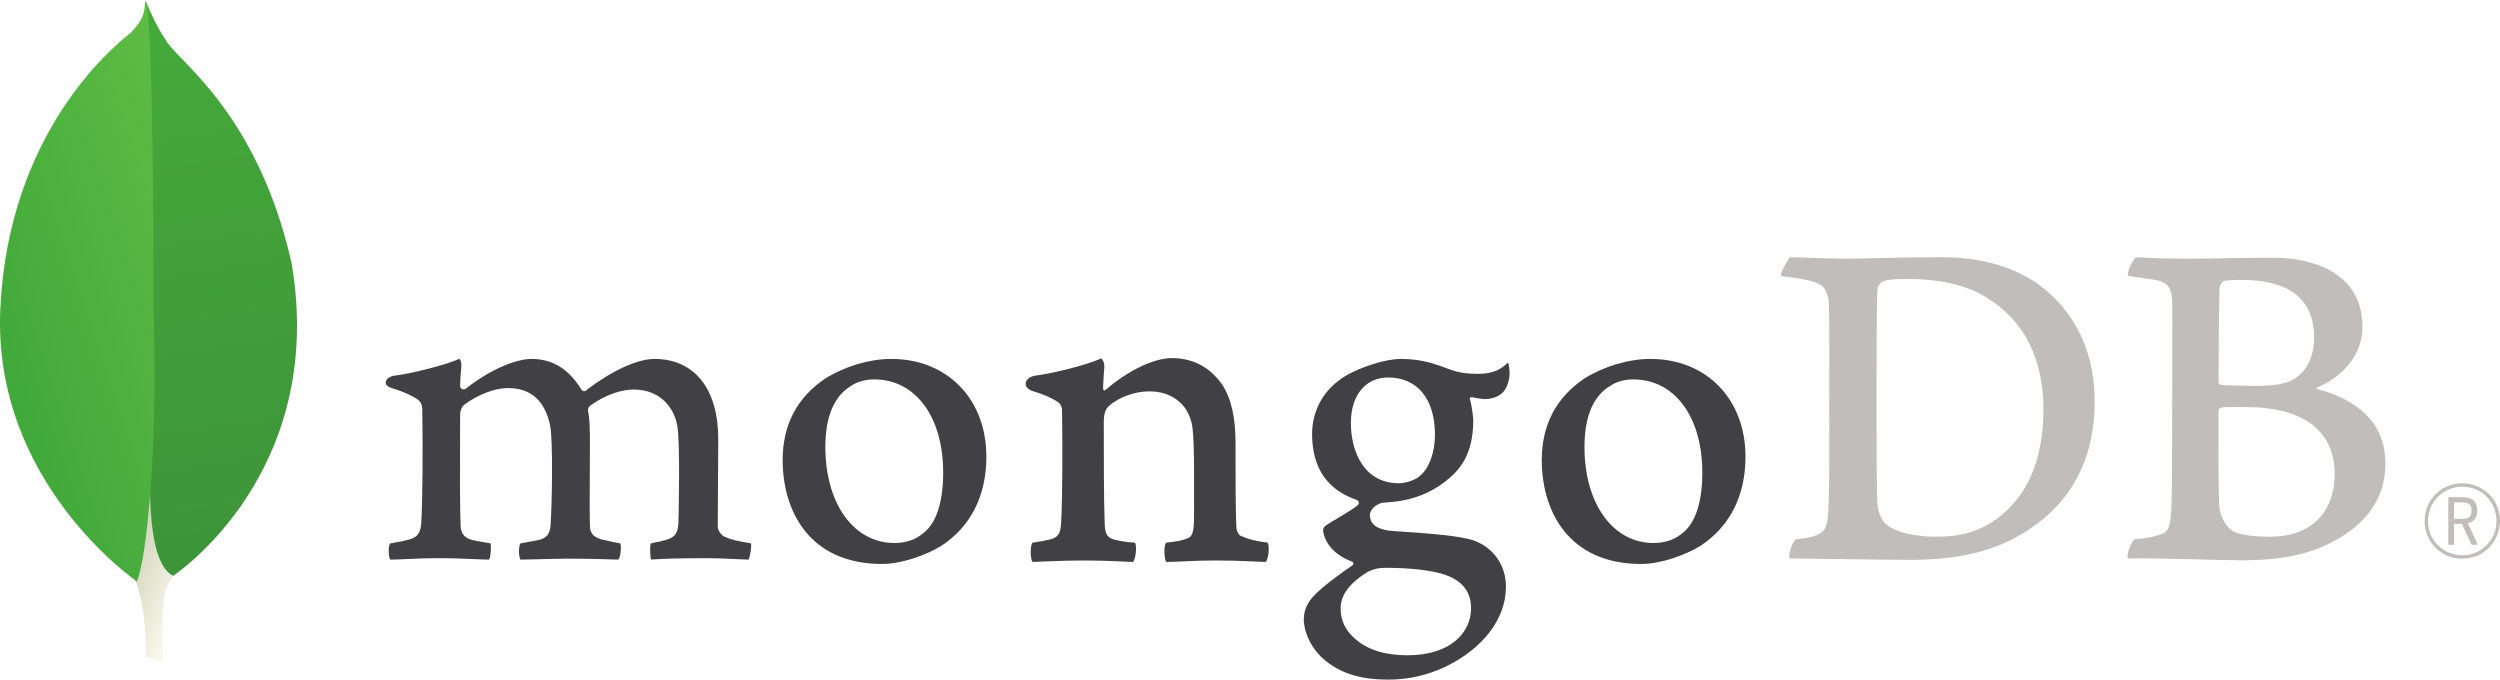
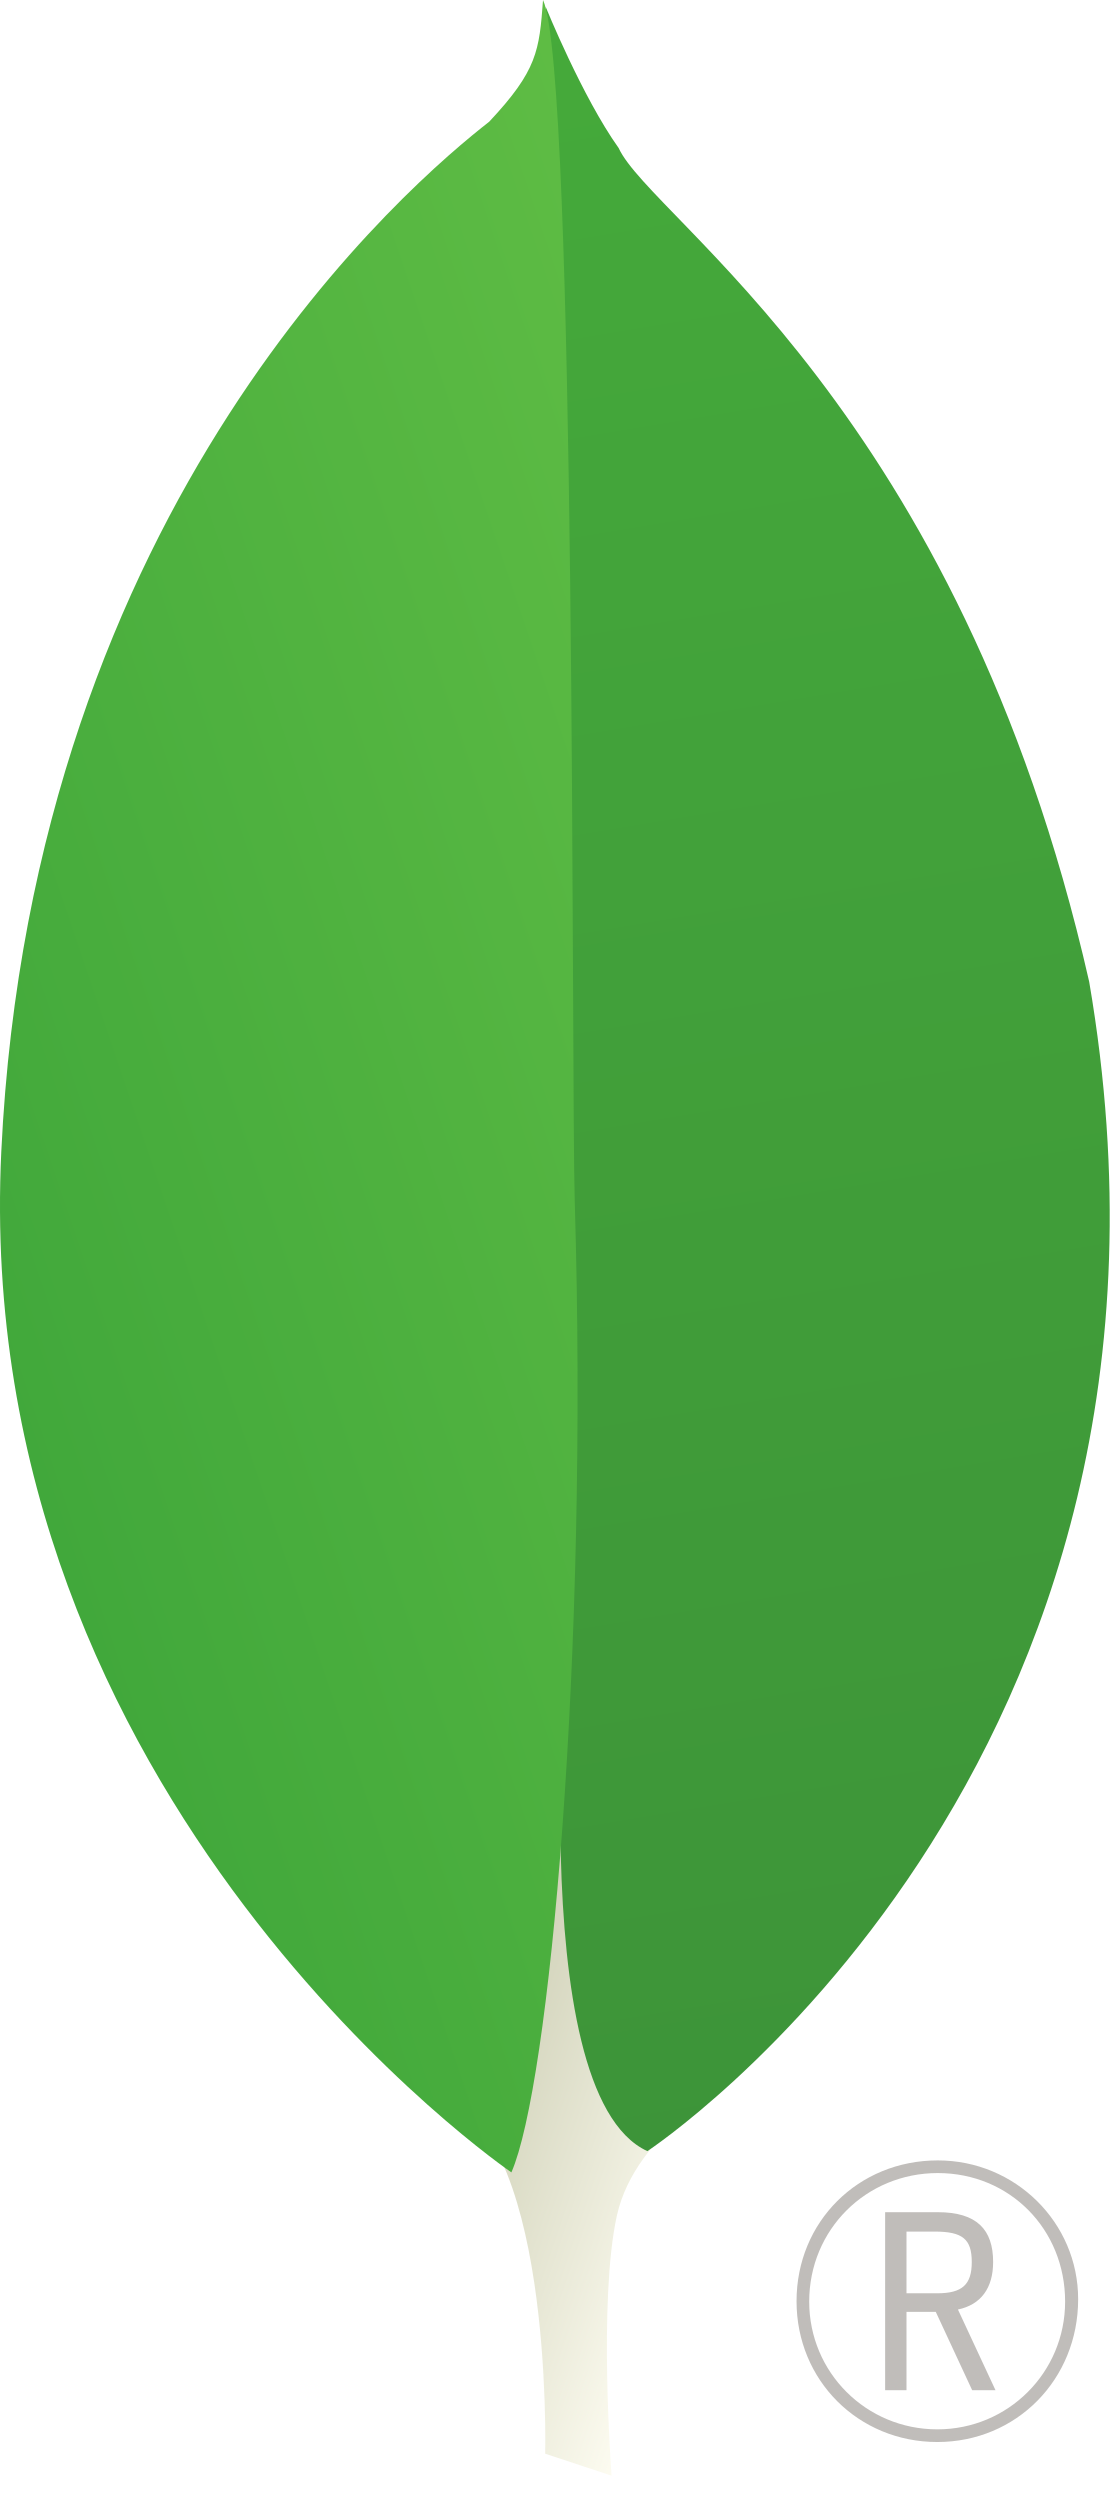
- <svg xmlns="http://www.w3.org/2000/svg" id="svg2" version="1.1" xml:space="preserve" width="526.812" height="143.212" viewBox="0 0 526.812 143.212">
+ <svg xmlns="http://www.w3.org/2000/svg" id="svg2" version="1.1" xml:space="preserve" width="63" height="141" viewBox="0 0 63 141">
  <defs id="defs6">
    <clipPath clipPathUnits="userSpaceOnUse" id="clipPath18">
      <path d="m 275.945,28.672 -29.961,9.918 c 0,0 3.821,151.64 -50.867,162.258 -36.062,41.785 5.551,1784.892 136.559,5.972 0,0 -44.84,-22.515 -53.328,-60.75 -8.485,-38.261 -2.403,-117.398 -2.403,-117.398 z" id="path20" />
    </clipPath>
    <linearGradient x1="0" y1="0" x2="1" y2="0" gradientUnits="userSpaceOnUse" gradientTransform="matrix(344.394,-116.194,-104.815,-309.067,77.7619,575.995)" spreadMethod="pad" id="linearGradient22">
      <stop style="stop-opacity:1;stop-color:#929669" offset="0" id="stop24" />
      <stop style="stop-opacity:1;stop-color:#929669" offset="0.231" id="stop26" />
      <stop style="stop-opacity:1;stop-color:#fdfcf1" offset="1" id="stop28" />
    </linearGradient>
    <clipPath clipPathUnits="userSpaceOnUse" id="clipPath36">
      <path d="m 292.098,175.105 c 0,0 260.343,171.469 199.351,527.575 -58.738,258.718 -197.418,343.77 -212.32,376.24 -16.406,22.98 -32.93,63.71 -32.93,63.71 l 11.074,-720.864 c 0,0 -22.906,-220.11 34.825,-246.661 z" id="path38" />
    </clipPath>
    <linearGradient x1="0" y1="0" x2="1" y2="0" gradientUnits="userSpaceOnUse" gradientTransform="matrix(241.166,-936.211,-1007.33,-161.502,203.932,1135.85)" spreadMethod="pad" id="linearGradient40">
      <stop style="stop-opacity:1;stop-color:#45aa3a" offset="0" id="stop42" />
      <stop style="stop-opacity:1;stop-color:#3d9439" offset="1" id="stop44" />
    </linearGradient>
    <clipPath clipPathUnits="userSpaceOnUse" id="clipPath52">
      <path d="m 230.742,165.523 c 0,0 -244.211,166.598 -230.16,460.543 C 14.637,920.02 187.121,1064.55 220.715,1090.77 c 21.719,23.15 22.617,32.07 24.297,54.91 15.222,-32.7 12.691,-488.422 14.304,-541.688 6.258,-207.351 -11.484,-399.328 -28.574,-438.469 z" id="path54" />
    </clipPath>
    <linearGradient x1="0" y1="0" x2="1" y2="0" gradientUnits="userSpaceOnUse" gradientTransform="matrix(422.095,95.9042,131.897,-394.11,-25.0834,595.855)" spreadMethod="pad" id="linearGradient56">
      <stop style="stop-opacity:1;stop-color:#41a83b" offset="0" id="stop58" />
      <stop style="stop-opacity:1;stop-color:#5ebc44" offset="1" id="stop60" />
    </linearGradient>
  </defs>
  <g id="g10" transform="matrix(1.25,0,0,-1.25,0,143.2125)">
-     <g id="g12" transform="scale(0.1,0.1)">
+     <g id="g12" transform="scale(0.1)">
      <g id="g14">
        <g id="g16" clip-path="url(#clipPath18)">
          <path d="m 275.945,28.672 -29.961,9.918 c 0,0 3.821,151.64 -50.867,162.258 -36.062,41.785 5.551,1784.892 136.559,5.972 0,0 -44.84,-22.515 -53.328,-60.75 -8.485,-38.261 -2.403,-117.398 -2.403,-117.398" style="fill:url(#linearGradient22);fill-opacity:1;fill-rule:nonzero;stroke:none" id="path30" />
        </g>
      </g>
      <g id="g32">
        <g id="g34" clip-path="url(#clipPath36)">
          <path d="m 292.098,175.105 c 0,0 260.343,171.469 199.351,527.575 -58.738,258.718 -197.418,343.77 -212.32,376.24 -16.406,22.98 -32.93,63.71 -32.93,63.71 l 11.074,-720.864 c 0,0 -22.906,-220.11 34.825,-246.661" style="fill:url(#linearGradient40);fill-opacity:1;fill-rule:nonzero;stroke:none" id="path46" />
        </g>
      </g>
      <g id="g48">
        <g id="g50" clip-path="url(#clipPath52)">
          <path d="m 230.742,165.523 c 0,0 -244.211,166.598 -230.16,460.543 C 14.637,920.02 187.121,1064.55 220.715,1090.77 c 21.719,23.15 22.617,32.07 24.297,54.91 15.222,-32.7 12.691,-488.422 14.304,-541.688 6.258,-207.351 -11.484,-399.328 -28.574,-438.469" style="fill:url(#linearGradient56);fill-opacity:1;fill-rule:nonzero;stroke:none" id="path62" />
        </g>
      </g>
-       <path d="m 3181.61,260.406 c 17.27,-13.812 51.81,-19.5 82.26,-19.5 39.48,0 78.14,7.324 115.97,41.426 38.65,34.945 64.98,88.555 64.98,173.848 0,82.047 -31.26,148.66 -95.41,187.652 -36.2,22.742 -83.07,31.672 -136.54,31.672 -15.63,0 -31.26,-0.809 -40.31,-4.867 -2.47,-1.625 -7.41,-8.125 -7.41,-11.383 -1.64,-14.617 -1.64,-125.902 -1.64,-191.699 0,-67.422 0,-161.653 1.64,-173.035 0.84,-9.743 5.76,-26.801 16.46,-34.114 z m -164.18,451.657 c 13.98,0 67.11,-2.434 91.8,-2.434 46.06,0 78.13,2.434 164.49,2.434 72.39,0 133.27,-19.497 176.86,-56.86 52.65,-45.496 80.61,-108.855 80.61,-186.023 0,-109.668 -50.17,-173.028 -100.34,-208.774 -50.19,-37.359 -115.17,-58.484 -208.11,-58.484 -49.36,0 -134.09,1.625 -204.83,2.426 l -0.97,0 c -3.28,6.511 6.06,31.84 11.85,32.5 19.12,2.164 24.3,2.898 33.18,6.554 14.93,6.145 18.46,13.754 20.12,40.567 2.45,50.355 1.64,110.469 1.64,178.711 0,48.734 0.81,143.781 -0.83,173.84 -2.47,25.179 -13.14,31.671 -34.54,36.554 -10.7,2.43 -25.5,4.871 -46.06,7.309 -1.65,4.871 11.02,26.812 15.13,31.68" style="fill:#c0bdba;fill-opacity:1;fill-rule:nonzero;stroke:none" id="path64" />
-       <path d="m 3749.01,672.254 c -3.28,-0.813 -7.4,-8.938 -7.4,-13 -0.81,-29.234 -1.63,-105.594 -1.63,-158.391 0,-1.625 2.45,-4.062 4.11,-4.062 10.69,-0.821 37,-1.633 59.21,-1.633 31.26,0 49.37,4.07 59.23,8.945 26.32,12.989 38.65,41.422 38.65,72.289 0,70.672 -49.35,97.485 -122.54,97.485 -4.94,0 -18.93,0 -29.63,-1.633 z m 186.72,-324.93 c 0,71.485 -52.63,112.098 -148.88,112.098 -4.11,0 -34.55,0.82 -41.95,-0.813 -2.47,-0.804 -4.92,-2.429 -4.92,-4.054 0,-51.184 -0.84,-133.227 1.63,-165.711 1.65,-13.813 11.53,-33.313 23.86,-38.996 13.17,-7.317 42.76,-8.942 63.33,-8.942 56.76,0 106.93,31.688 106.93,106.418 z m -335.27,364.739 c 7.4,0 29.3,-2.434 85.22,-2.434 52.65,0 95.41,1.617 146.41,1.617 63.33,0 150.52,-22.742 150.52,-116.973 0,-46.3 -32.89,-83.671 -75.66,-101.543 -2.47,-0.812 -2.47,-2.437 0,-3.25 60.87,-15.425 114.33,-52.796 114.33,-124.281 0,-69.859 -43.59,-113.73 -106.93,-141.351 -38.66,-17.051 -86.36,-22.739 -134.91,-22.739 -37.01,0 -136.19,4.063 -191.31,3.239 -5.77,2.449 5.28,28.445 10.2,32.5 13.17,0.808 23.32,1.757 37.31,5.82 19.73,4.875 22.07,11.238 24.54,40.484 1.66,25.176 1.66,115.348 1.66,179.528 0,87.73 0.81,147.027 0,176.269 -0.84,22.75 -9.06,30.063 -24.69,34.125 -12.33,2.43 -32.89,4.871 -49.34,7.309 -4.13,4.062 8.54,28.43 12.65,31.68" style="fill:#c0bdba;fill-opacity:1;fill-rule:nonzero;stroke:none" id="path66" />
-       <path d="m 657.82,202.277 c -1.371,2.188 -2.82,8.649 -2.515,16.422 0.226,5.91 1.398,9.664 2.508,10.949 15.511,2.45 22.855,4.102 31.574,6.434 14.543,3.606 20.023,11.461 20.879,30.059 2.386,43.812 2.527,125.964 1.652,183.742 l 0.012,1.703 c 0.066,6.195 0.164,14.672 -7.621,20.648 -11.407,7.516 -25.629,13.731 -43.625,19.129 -6.887,2.039 -10.696,5.66 -10.493,9.895 0.215,4.07 4.536,9.246 13.516,10.976 23.816,2.457 86.27,17.325 110.773,28.629 1.45,-1.761 3.739,-5.582 3.297,-11.672 -0.183,-2.562 -0.41,-5.242 -0.632,-8.019 -0.7,-8.164 -1.481,-17.418 -1.481,-26.645 0,-2.718 2.945,-5.293 6.07,-5.293 1.59,0 3.059,0.621 4.254,1.801 46.703,36.551 88.473,49.598 109.977,49.598 35.336,0 62.832,-16.867 84.086,-51.543 1.246,-1.836 2.918,-2.805 4.789,-2.805 1.781,0 3.465,0.918 4.453,2.391 42.947,32.535 85.507,51.957 113.957,51.957 67.34,0 107.56,-50.352 107.56,-134.66 0,-24.227 -0.25,-54.934 -0.46,-83.602 -0.21,-25.148 -0.38,-48.726 -0.38,-65.039 0,-3.957 5.29,-14.926 13.28,-17.121 9.84,-4.789 24.07,-7.234 42.03,-10.332 l 0.69,-0.113 c 1.37,-4.828 -1.49,-23.629 -4.23,-27.477 -4.45,0.035 -10.63,0.356 -18.32,0.742 -13.98,0.719 -33.14,1.684 -55.45,1.684 -44.74,0 -68.12,-0.879 -90.45,-2.32 -1.68,5.578 -2.27,23.57 -0.22,27.32 13.02,2.437 19.46,4.082 27.28,6.394 14.24,4.692 18.34,11.141 19.17,30.032 0.33,13.445 2.91,131.679 -1.67,159.754 -4.22,29.093 -26.18,63.148 -74.19,63.148 -17.81,0 -46.59,-7.398 -74.023,-28.176 -1.703,-1.652 -2.683,-4.863 -2.683,-6.972 l 0.05,-0.54 c 3.231,-15.156 3.231,-32.828 3.231,-59.57 0,-15.238 -0.098,-31.41 -0.184,-47.465 -0.187,-32.597 -0.363,-63.379 0.184,-86.632 0,-15.852 9.595,-19.633 17.315,-22.688 4.19,-0.93 7.52,-1.73 10.85,-2.523 6.47,-1.559 13.15,-3.164 23.06,-4.75 1.35,-3.125 1.47,-12.457 -0.39,-20.438 -1.04,-4.41 -2.23,-6.351 -2.86,-6.984 -24.88,0.851 -50.413,1.597 -87.245,1.597 -11.164,0 -29.398,-0.48 -45.48,-0.91 -13.035,-0.347 -25.383,-0.687 -32.399,-0.715 -1.015,1.606 -2.437,6.75 -2.437,14.161 0,6.886 1.266,11.742 2.566,13.238 3.457,0.64 6.75,1.222 9.891,1.781 8.641,1.539 16.102,2.852 23.262,4.613 12.191,3.715 16.765,10.485 17.656,25.969 2.379,36.152 4.238,140.289 -0.883,166.371 -8.715,41.852 -32.57,63.059 -70.883,63.059 -22.465,0 -50.816,-10.793 -74,-28.153 -3.886,-2.863 -6.824,-10.07 -6.824,-16.722 0,-12.399 -0.039,-27.168 -0.09,-43 -0.156,-52.305 -0.34,-117.403 0.934,-145.578 0.781,-8.657 3.797,-18.965 20.144,-22.766 3.563,-0.996 9.743,-2.031 16.903,-3.211 4.121,-0.687 8.629,-1.434 13.261,-2.266 1.664,-4.476 0.645,-22.031 -2.207,-27.496 -7.144,0.047 -15.941,0.457 -26.031,0.899 -15.414,0.679 -34.578,1.539 -56.426,1.539 -25.707,0 -43.609,-0.86 -57.984,-1.539 -9.641,-0.453 -18.004,-0.86 -26.348,-0.899 l 0,0" style="fill:#414044;fill-opacity:1;fill-rule:nonzero;stroke:none" id="path68" />
-       <path d="m 1473.84,506.094 c -14.97,0 -28.95,-3.918 -39.35,-11.035 -28.56,-17.352 -43.1,-51.996 -43.1,-102.887 0,-95.305 47.78,-161.856 116.17,-161.856 20.18,0 36.63,5.793 50.3,17.719 21.02,17.129 32.16,52.11 32.16,101.09 0,93.891 -46.69,156.969 -116.18,156.969 l 0,0 z m 13.17,-311.129 c -123.58,0 -167.61,90.547 -167.61,175.269 0,59.184 24.23,105.461 72.04,137.532 33.98,20.863 74.55,32.867 111.2,32.867 94.31,0 160.19,-67.731 160.19,-164.719 0,-65.941 -26.33,-117.984 -76.12,-150.512 -23.88,-14.632 -65.31,-30.437 -99.7,-30.437 l 0,0" style="fill:#414044;fill-opacity:1;fill-rule:nonzero;stroke:none" id="path70" />
-       <path d="m 2753.57,506.094 c -14.99,0 -28.98,-3.918 -39.37,-11.035 -28.55,-17.352 -43.09,-51.985 -43.09,-102.887 0,-95.305 47.76,-161.856 116.17,-161.856 20.18,0 36.63,5.793 50.3,17.727 21.01,17.121 32.16,52.094 32.16,101.07 0,93.895 -46.69,156.981 -116.17,156.981 l 0,0 z m 13.16,-311.129 c -123.59,0 -167.62,90.539 -167.62,175.262 0,59.199 24.25,105.48 72.06,137.55 33.97,20.86 74.54,32.856 111.18,32.856 94.32,0 160.2,-67.742 160.2,-164.711 0,-65.957 -26.33,-118 -76.12,-150.508 -23.88,-14.644 -65.3,-30.449 -99.7,-30.449 l 0,0" style="fill:#414044;fill-opacity:1;fill-rule:nonzero;stroke:none" id="path72" />
-       <path d="m 2340.02,509.336 c -38.09,0 -62.71,-30.051 -62.71,-76.555 0,-46.933 21.17,-101.734 80.82,-101.734 10.24,0 28.81,4.547 38.01,14.68 13.86,12.718 22.91,39 22.91,66.753 0,60.653 -29.55,96.856 -79.03,96.856 l 0,0 z m -4.92,-320.859 c -14.31,0 -24.72,-4.161 -30.94,-7.649 -30.15,-19.308 -44.13,-38.59 -44.13,-60.789 0,-20.937 8.14,-37.57 25.62,-52.359 21.17,-17.918 49.72,-26.641 87.28,-26.641 73.86,0 106.98,39.68 106.98,79 0,27.363 -13.75,45.707 -42.03,56.078 -21.8,7.957 -58.21,12.36 -102.78,12.36 l 0,0 z M 2340.02,0 c -44.36,0 -76.33,9.352 -103.64,30.34 -26.56,20.48 -38.46,50.852 -38.46,71.84 0,6.031 1.43,21.629 14.55,36.531 7.74,8.777 25.64,25.199 67,53.613 1.27,0.477 2.15,1.731 2.15,3.25 0,1.696 -1.09,3.067 -2.59,3.387 -34.09,13.039 -44.37,34.43 -47.47,46.039 -0.05,0.414 -0.19,1.082 -0.34,1.789 -0.98,4.555 -1.89,8.859 4.27,13.277 4.77,3.403 12.44,7.942 20.56,12.727 11.98,7.07 25.56,15.082 33.08,21.52 1.19,1.16 1.67,2.863 1.39,4.566 -0.29,1.723 -1.29,3.133 -2.76,3.859 -50.45,16.934 -75.85,54.364 -75.85,111.367 0,36.801 16.99,70.063 46.6,91.274 20.29,16.016 71.22,35.273 104.21,35.273 l 1.92,-0.019 c 33.95,-0.805 53.08,-7.903 79.56,-17.699 14.38,-5.321 27.99,-7.477 47.03,-7.477 28.1,0 40.37,8.895 50.9,19.109 0.6,-1.265 2.04,-5.281 2.68,-14.527 0.67,-9.43 -1.91,-23.402 -9.13,-33.375 -5.75,-7.949 -19.06,-13.715 -31.63,-13.715 -1.26,0 -2.5,0.059 -3.69,0.184 -12.94,1.269 -19.02,3.152 -19.08,3.183 l -3.17,-1.105 c -1,-1.457 -0.35,-3.082 0.47,-5.133 0.2,-0.492 0.4,-0.961 0.47,-1.269 1.65,-6.575 4.58,-25.774 4.58,-31.153 0,-59.777 -23.61,-85.851 -49.13,-105.129 -24.35,-18.355 -52.81,-29.394 -84.89,-32.777 l -0.03,0 c -0.65,0 -3.69,-0.273 -9.82,-0.812 -3.95,-0.36 -8.87,-0.805 -9.6,-0.805 l -0.72,-0.094 c -5.58,-1.578 -20.04,-8.445 -20.04,-21.23 0,-10.641 6.56,-23.821 37.83,-26.18 6.34,-0.477 13.14,-0.949 20.24,-1.434 41.29,-2.871 92.85,-6.449 117.12,-14.672 33.38,-12.148 54.15,-42.011 54.15,-77.933 0,-53.649 -38.19,-104.09 -102.14,-134.91 C 2405.58,7.09 2374.08,0 2340.02,0 l 0,0" style="fill:#414044;fill-opacity:1;fill-rule:nonzero;stroke:none" id="path74" />
-       <path d="m 2137.12,230.887 c -18.09,2.437 -31.26,4.875 -46.88,12.183 -2.47,1.625 -5.77,8.938 -5.77,11.375 -1.65,25.184 -1.65,98.293 -1.65,146.215 0,38.996 -6.57,73.11 -23.02,97.492 -19.74,27.614 -47.7,43.86 -83.9,43.86 -32.07,0 -74.85,-21.934 -110.21,-51.992 -0.83,-0.813 -6.26,-5.961 -6.14,2.039 0.12,7.988 1.36,24.25 2.1,34.488 0.75,10.234 -5.39,15.058 -5.39,15.058 -23.03,-11.371 -87.89,-26.769 -111.84,-29.246 -17.51,-3.367 -21.92,-20.179 -3.28,-25.984 l 0,-0.004 c 0,-0.027 0.18,-0.058 0.28,-0.09 19.51,-5.863 32.65,-12.129 42.46,-18.593 7.41,-5.688 6.58,-13.813 6.58,-20.313 0.82,-54.422 0.82,-138.102 -1.65,-183.586 -0.82,-17.875 -5.76,-24.363 -18.92,-27.621 l 1.2,0.402 c -9.87,-2.425 -18.1,-4.058 -30.43,-5.683 -4.12,-4.055 -4.12,-27.614 -0.01,-32.496 8.23,0 50.19,2.445 84.73,2.445 47.7,0 72.38,-2.445 84.72,-2.445 4.93,5.695 6.58,27.629 3.29,32.496 -13.99,0.812 -23.86,2.437 -33.73,4.875 -13.16,3.25 -16.45,9.746 -17.26,24.371 -1.65,38.176 -1.65,119.406 -1.65,174.652 0,15.434 4.11,22.746 9.05,26.809 16.44,14.625 43.59,24.359 67.45,24.359 23.02,0 38.65,-7.308 50.17,-17.047 15.63,-13 21.38,-31.683 23.03,-45.496 3.29,-30.875 2.46,-92.605 2.46,-146.219 0,-29.246 -2.46,-36.558 -13.15,-39.804 -4.94,-2.442 -18.1,-4.875 -33.73,-6.5 -4.93,-4.867 -3.29,-27.614 0,-32.496 21.39,0 46.07,2.445 82.25,2.445 45.25,0 74.03,-2.445 85.55,-2.445 4.93,5.695 6.57,26.82 3.29,32.496" style="fill:#414044;fill-opacity:1;fill-rule:nonzero;stroke:none" id="path76" />
-       <path d="m 4137.01,270.969 13.92,0 c 11.25,0 15.53,3.926 15.53,14.097 0,10.344 -4.11,13.747 -16.78,13.747 l -12.67,0 0,-27.844 z m 29.63,-43.727 -16.42,35.344 -13.21,0 0,-35.344 -9.64,0 0,80.317 23.75,0 c 17.66,0 24.98,-7.86 24.98,-22.493 0,-11.769 -5.54,-19.269 -15.88,-21.421 l 16.95,-36.403 -10.53,0 z m -15.52,97.973 c -32.32,0 -58.01,-25.516 -58.01,-57.992 0,-31.942 25.69,-57.649 57.82,-57.649 31.95,0 57.65,25.707 57.65,57.649 0,32.652 -24.98,57.992 -57.46,57.992 z m -0.19,-121.352 c -35.69,0 -63.53,27.844 -63.53,63.532 0,35.878 27.84,63.531 63.72,63.531 34.98,0 63.34,-28.016 63.34,-62.629 0,-36.227 -27.83,-64.434 -63.53,-64.434" style="fill:#c0bdba;fill-opacity:1;fill-rule:nonzero;stroke:none" id="path78" />
+       <path d="m 409.01,110.969 h 13.92 c 11.25,0 15.53,3.926 15.53,14.097 0,10.344 -4.11,13.747 -16.78,13.747 h -12.67 z m 29.63,-43.727 -16.42,35.344 H 409.01 V 67.242 h -9.64 v 80.317 h 23.75 c 17.66,0 24.98,-7.86 24.98,-22.493 0,-11.769 -5.54,-19.269 -15.88,-21.421 l 16.95,-36.403 z m -15.52,97.973 c -32.32,0 -58.01,-25.516 -58.01,-57.992 0,-31.942 25.69,-57.649 57.82,-57.649 31.95,0 57.65,25.707 57.65,57.649 0,32.652 -24.98,57.992 -57.46,57.992 z M 422.93,43.863 c -35.69,0 -63.53,27.844 -63.53,63.532 0,35.878 27.84,63.531 63.72,63.531 34.98,0 63.34,-28.016 63.34,-62.629 0,-36.227 -27.83,-64.434 -63.53,-64.434" style="fill:#c0bdba;fill-opacity:1;fill-rule:nonzero;stroke:none" id="path78" />
    </g>
  </g>
</svg>
